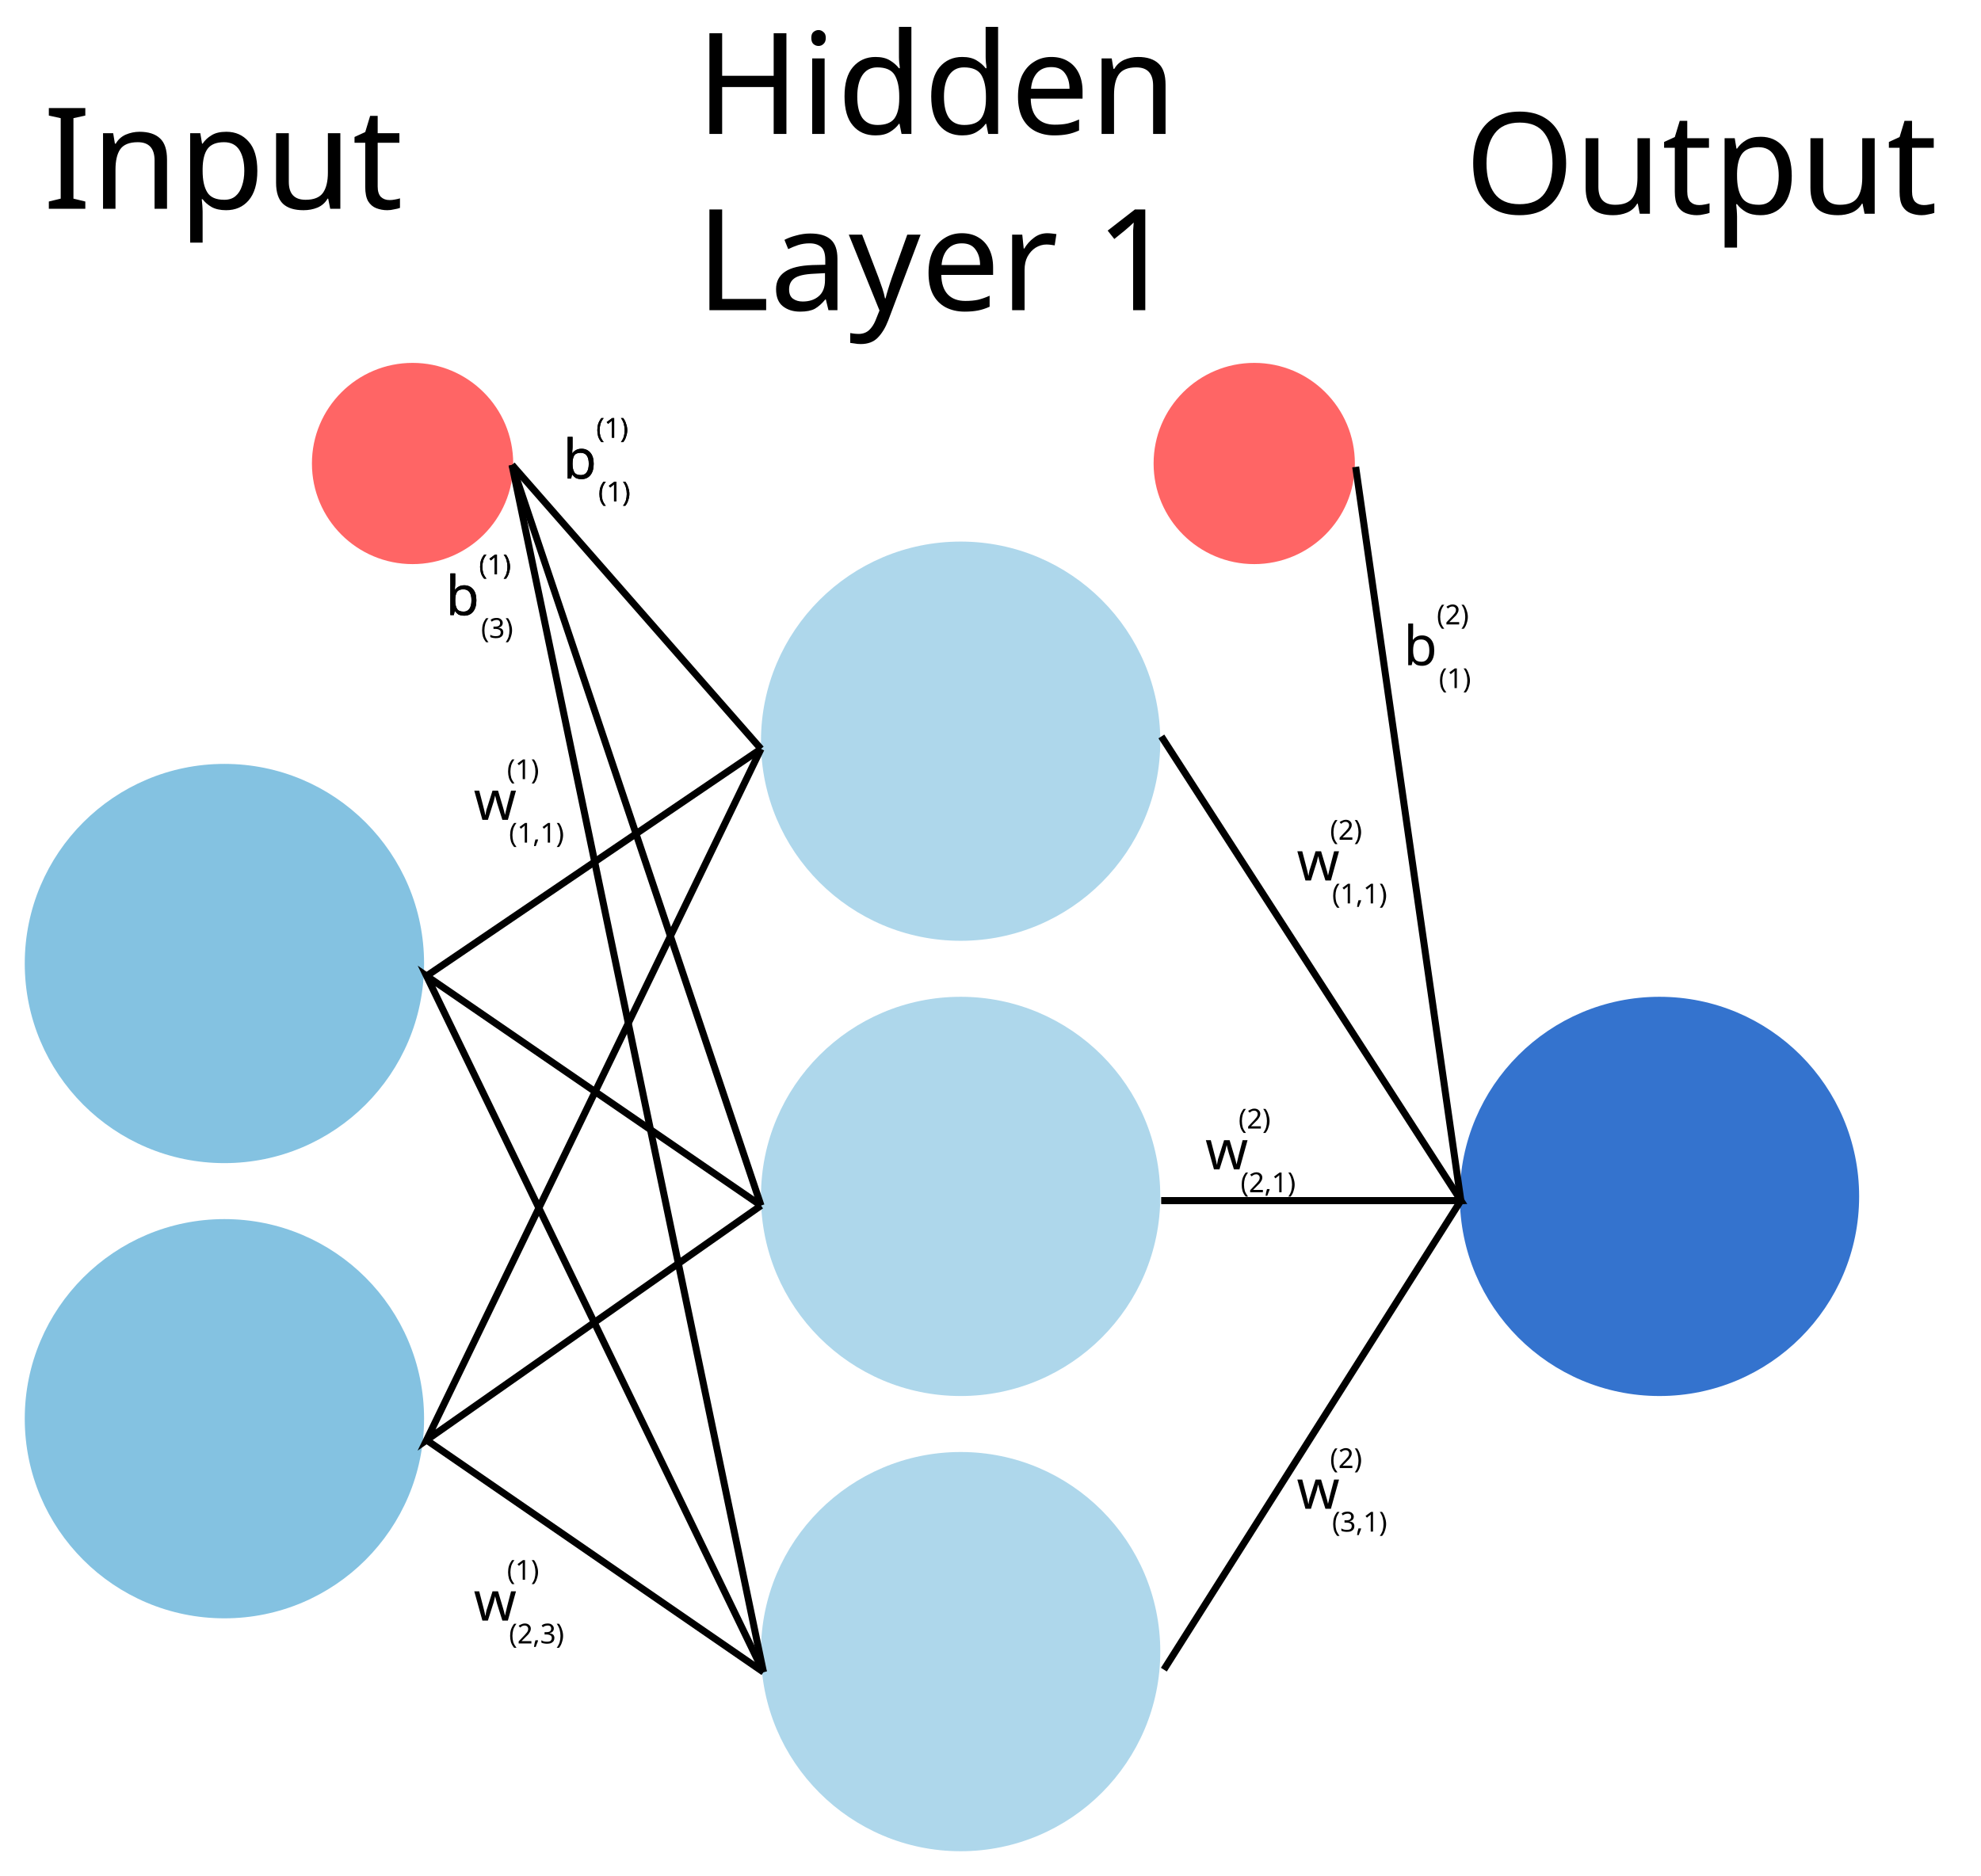
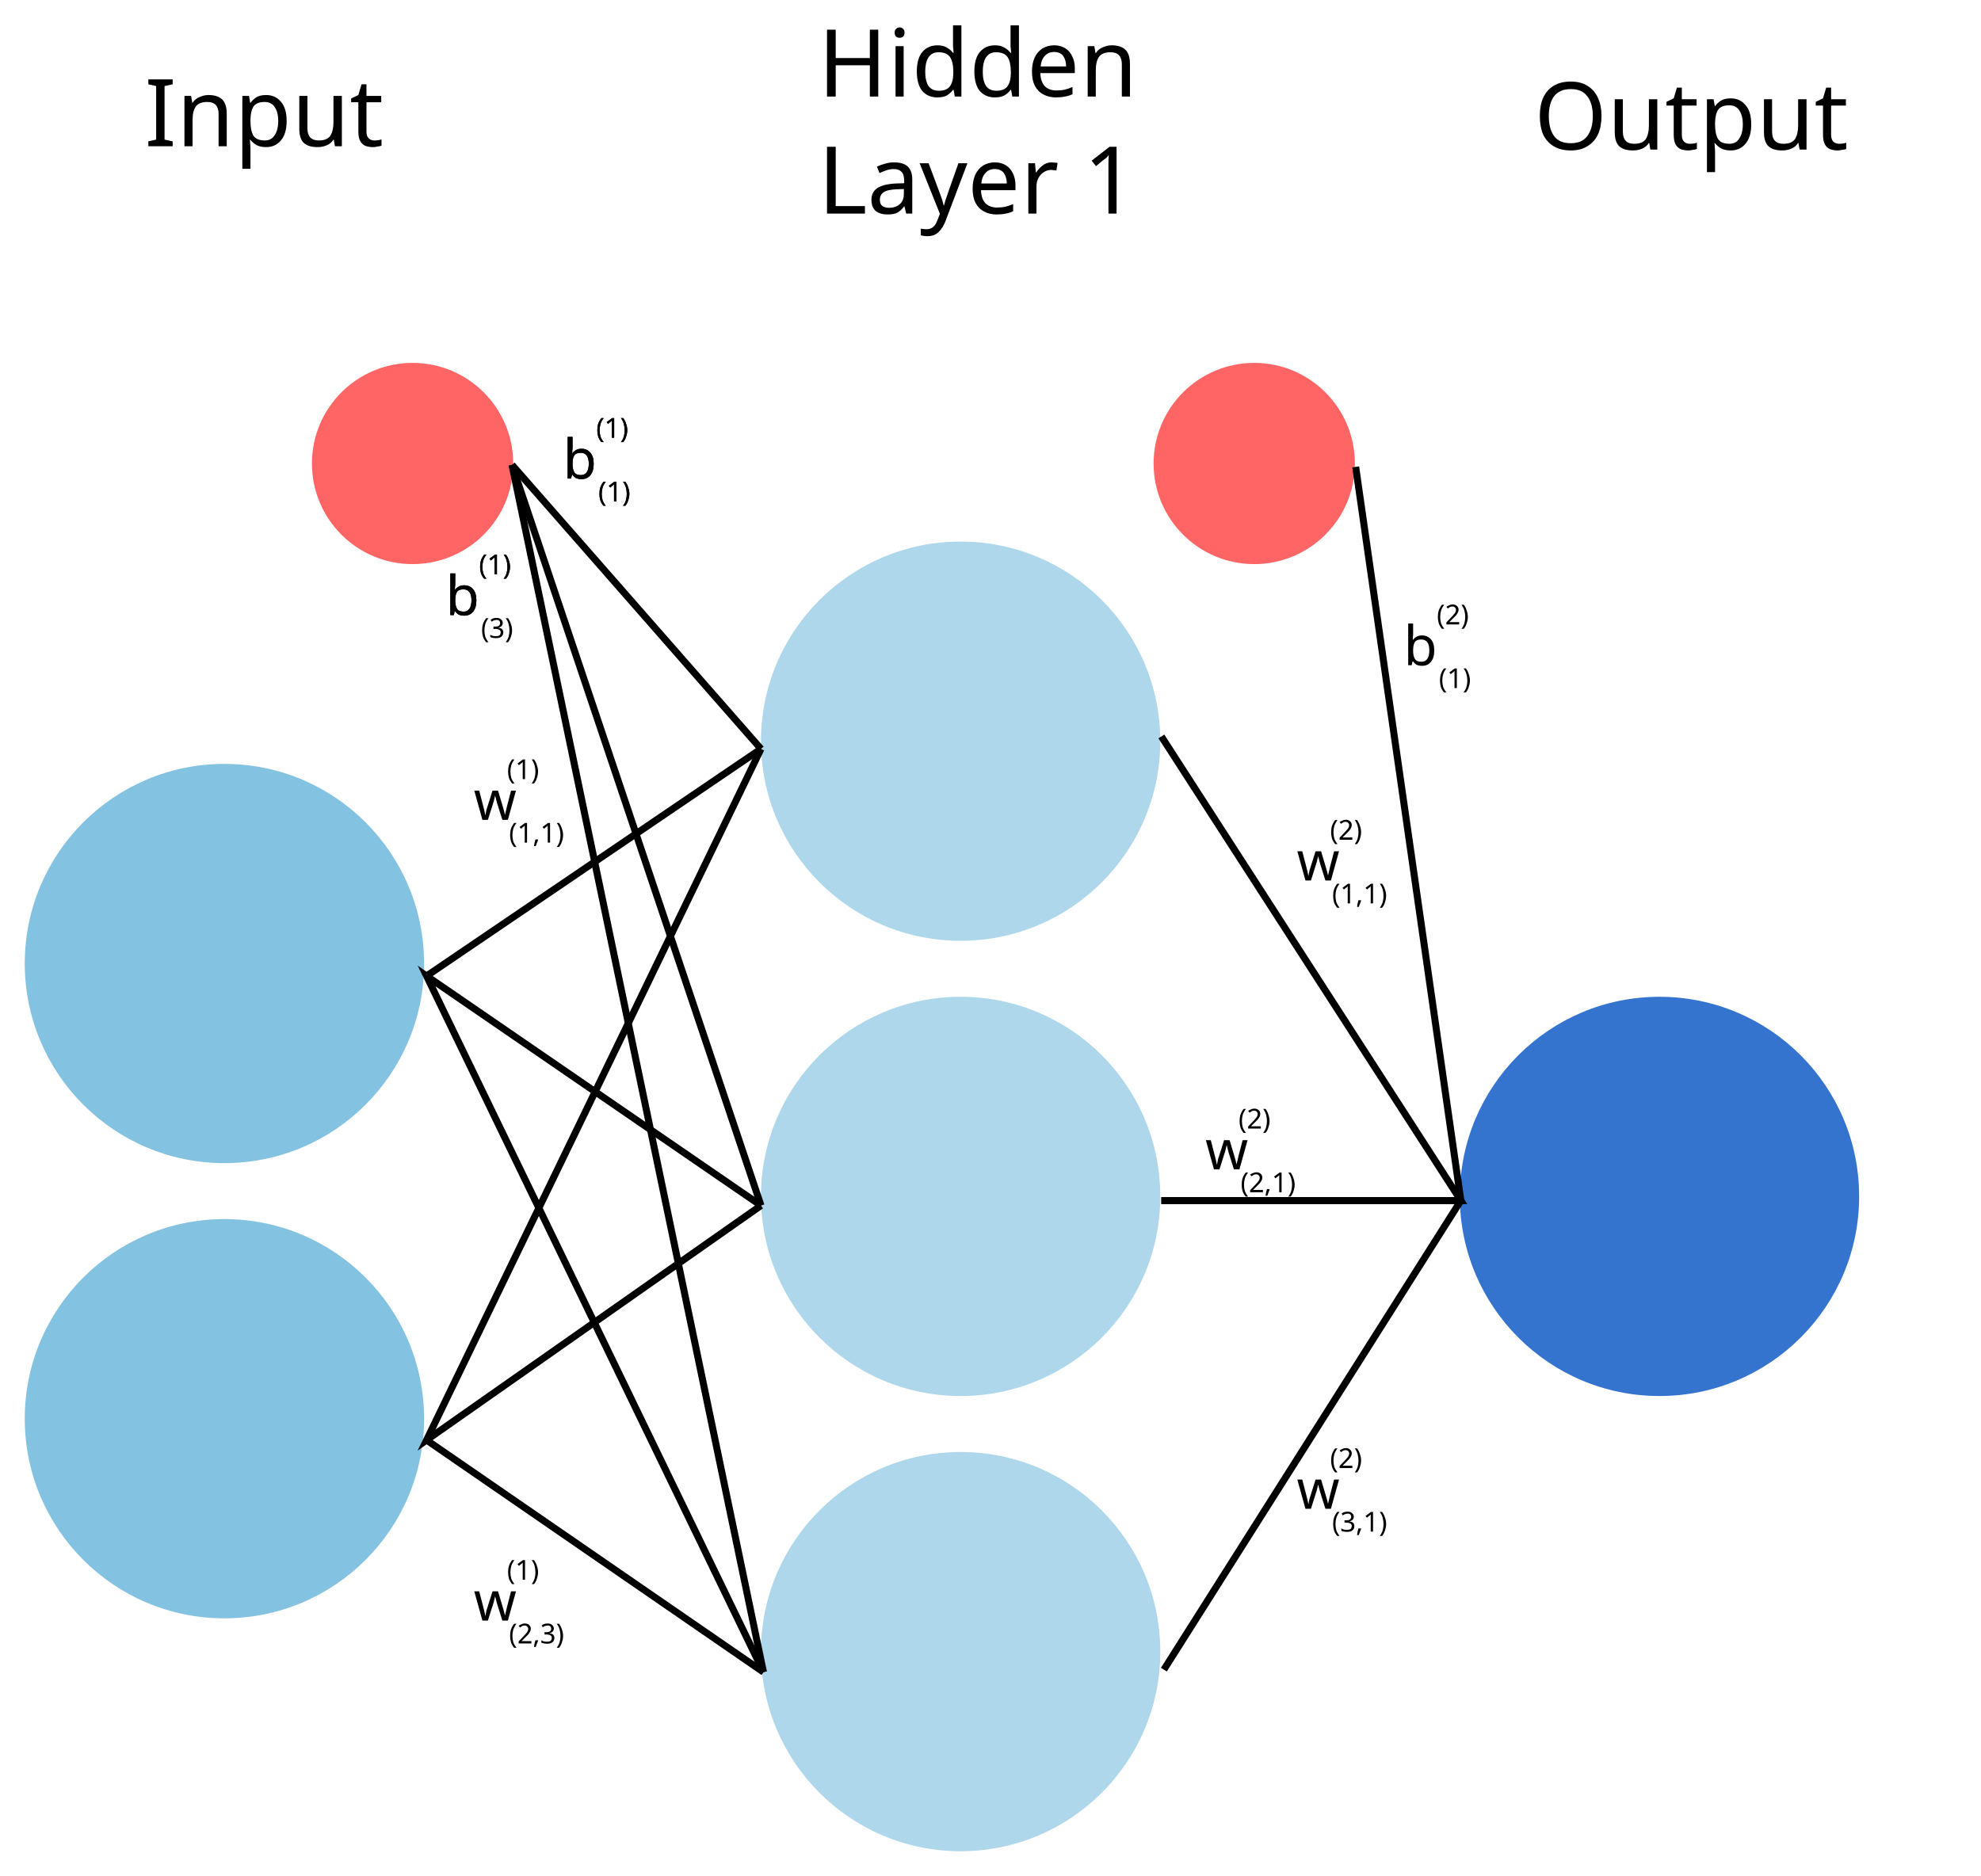
<svg xmlns="http://www.w3.org/2000/svg" width="106.929mm" height="101.282mm" viewBox="0 0 106.929 101.282" version="1.1" id="svg8">
  <defs id="defs2" />
  <g id="layer1" transform="translate(-36.28571,-20.60826)">
    <circle id="path3699" cx="48.399" cy="72.627" r="10.777" style="fill:#349ace;fill-opacity:0.604;stroke:none;stroke-width:0.378;stroke-miterlimit:4;stroke-dasharray:none" />
    <circle style="fill:#349ace;fill-opacity:0.604;stroke:none;stroke-width:0.378;stroke-miterlimit:4;stroke-dasharray:none" r="10.777" cy="97.203" cx="48.399" id="circle3701" />
    <circle id="circle3721" cx="88.138" cy="85.201" r="10.777" style="fill:#349ace;fill-opacity:0.396;stroke:none;stroke-width:0.377" />
    <circle style="fill:#349ace;fill-opacity:0.396;stroke:none;stroke-width:0.377" r="10.777" cy="109.777" cx="88.138" id="circle3723" />
    <circle style="fill:#349ace;fill-opacity:0.396;stroke:none;stroke-width:0.377" r="10.777" cy="60.624" cx="88.138" id="circle3727" />
    <circle style="fill:#3473ce;fill-opacity:1;stroke:none;stroke-width:0.377" r="10.777" cy="85.201" cx="125.86" id="circle3809" />
    <path style="fill:none;stroke:#000000;stroke-width:0.377px;stroke-linecap:butt;stroke-linejoin:miter;stroke-opacity:1" d="m 59.311,73.3 18.052,-12.259" id="path3811" />
    <path style="fill:none;stroke:#000000;stroke-width:0.377px;stroke-linecap:butt;stroke-linejoin:miter;stroke-opacity:1" d="M 77.363,85.694 59.311,73.3 77.497,110.885" id="path3813" />
    <path style="fill:none;stroke:#000000;stroke-width:0.377px;stroke-linecap:butt;stroke-linejoin:miter;stroke-opacity:1" d="M 77.363,61.041 59.311,98.357 77.363,85.694" id="path3815" />
    <path style="fill:none;stroke:#000000;stroke-width:0.377px;stroke-linecap:butt;stroke-linejoin:miter;stroke-opacity:1" d="M 59.311,98.357 77.497,110.885" id="path3817" />
    <path style="fill:none;stroke:#000000;stroke-width:0.377px;stroke-linecap:butt;stroke-linejoin:miter;stroke-opacity:1" d="M 98.973,60.368 115.139,85.424 v 0 H 98.973" id="path3831" />
    <path style="fill:none;stroke:#000000;stroke-width:0.377px;stroke-linecap:butt;stroke-linejoin:miter;stroke-opacity:1" d="M 99.108,110.751 115.139,85.424" id="path3833" />
-     <text xml:space="preserve" style="font-style:normal;font-weight:normal;font-size:7.612px;line-height:1.25;font-family:sans-serif;letter-spacing:0px;word-spacing:0px;fill:#000000;fill-opacity:1;stroke:none;stroke-width:0.19" x="38.625" y="31.881" id="text4642">
-       <tspan id="tspan4640" x="38.625" y="31.881" style="stroke-width:0.19">Input</tspan>
+     <text xml:space="preserve" style="font-style:normal;font-weight:normal;font-size:5.055px;line-height:1.25;font-family:sans-serif;letter-spacing:0px;word-spacing:0px;fill:#000000;fill-opacity:1;stroke:none;stroke-width:0.126" x="44.088" y="28.505" id="text4642">
+       <tspan id="tspan4640" x="44.088" y="28.505" style="stroke-width:0.126">Input</tspan>
    </text>
-     <text xml:space="preserve" style="font-style:normal;font-weight:normal;font-size:7.612px;line-height:1.25;font-family:sans-serif;letter-spacing:0px;word-spacing:0px;fill:#000000;fill-opacity:1;stroke:none;stroke-width:0.19" x="73.842" y="27.84" id="text4654">
-       <tspan id="tspan4650" x="73.842" y="27.84" style="stroke-width:0.19">Hidden</tspan>
-       <tspan id="tspan4652" x="73.842" y="37.355" style="stroke-width:0.19">Layer 1</tspan>
+     <text xml:space="preserve" style="font-style:normal;font-weight:normal;font-size:5.055px;line-height:1.25;font-family:sans-serif;letter-spacing:0px;word-spacing:0px;fill:#000000;fill-opacity:1;stroke:none;stroke-width:0.126" x="80.44" y="25.821" id="text4654">
+       <tspan id="tspan4650" x="80.44" y="25.821" style="stroke-width:0.126">Hidden</tspan>
+       <tspan id="tspan4652" x="80.44" y="32.14" style="stroke-width:0.126">Layer 1</tspan>
    </text>
-     <text id="text4658" y="32.151" x="115.334" style="font-style:normal;font-weight:normal;font-size:7.612px;line-height:1.25;font-family:sans-serif;letter-spacing:0px;word-spacing:0px;fill:#000000;fill-opacity:1;stroke:none;stroke-width:0.19" xml:space="preserve">
-       <tspan style="stroke-width:0.19" y="32.151" x="115.334" id="tspan4656">Output</tspan>
+     <text id="text4658" y="28.684" x="119.088" style="font-style:normal;font-weight:normal;font-size:5.055px;line-height:1.25;font-family:sans-serif;letter-spacing:0px;word-spacing:0px;fill:#000000;fill-opacity:1;stroke:none;stroke-width:0.126" xml:space="preserve">
+       <tspan style="stroke-width:0.126" y="28.684" x="119.088" id="tspan4656">Output</tspan>
    </text>
    <text xml:space="preserve" style="font-style:normal;font-weight:normal;font-size:2.957px;line-height:1.25;font-family:sans-serif;letter-spacing:0px;word-spacing:0px;fill:#000000;fill-opacity:1;stroke:none;stroke-width:0.074" x="61.854" y="64.873" id="text62">
      <tspan id="tspan60" x="61.854" y="64.873" style="stroke-width:0.074">w</tspan>
    </text>
    <text xml:space="preserve" style="font-style:normal;font-weight:normal;font-size:2.957px;line-height:1.25;font-family:sans-serif;letter-spacing:0px;word-spacing:0px;fill:#000000;fill-opacity:1;stroke:none;stroke-width:0.074" x="63.647" y="62.67" id="text66">
      <tspan id="tspan64" x="63.647" y="62.67" style="font-size:1.479px;stroke-width:0.074">(1)</tspan>
    </text>
    <text xml:space="preserve" style="font-style:normal;font-weight:normal;font-size:2.957px;line-height:1.25;font-family:sans-serif;letter-spacing:0px;word-spacing:0px;fill:#000000;fill-opacity:1;stroke:none;stroke-width:0.074" x="63.759" y="66.105" id="text70">
      <tspan id="tspan68" x="63.759" y="66.105" style="font-size:1.479px;stroke-width:0.074">(1,1)</tspan>
    </text>
    <text id="text160" y="108.101" x="61.854" style="font-style:normal;font-weight:normal;font-size:2.957px;line-height:1.25;font-family:sans-serif;letter-spacing:0px;word-spacing:0px;fill:#000000;fill-opacity:1;stroke:none;stroke-width:0.074" xml:space="preserve">
      <tspan style="stroke-width:0.074" y="108.101" x="61.854" id="tspan158">w</tspan>
    </text>
    <text id="text164" y="105.898" x="63.647" style="font-style:normal;font-weight:normal;font-size:2.957px;line-height:1.25;font-family:sans-serif;letter-spacing:0px;word-spacing:0px;fill:#000000;fill-opacity:1;stroke:none;stroke-width:0.074" xml:space="preserve">
      <tspan style="font-size:1.479px;stroke-width:0.074" y="105.898" x="63.647" id="tspan162">(1)</tspan>
    </text>
    <text id="text168" y="109.333" x="63.759" style="font-style:normal;font-weight:normal;font-size:2.957px;line-height:1.25;font-family:sans-serif;letter-spacing:0px;word-spacing:0px;fill:#000000;fill-opacity:1;stroke:none;stroke-width:0.074" xml:space="preserve">
      <tspan style="font-size:1.479px;stroke-width:0.074" y="109.333" x="63.759" id="tspan166">(2,3)</tspan>
    </text>
    <text xml:space="preserve" style="font-style:normal;font-weight:normal;font-size:2.957px;line-height:1.25;font-family:sans-serif;letter-spacing:0px;word-spacing:0px;fill:#000000;fill-opacity:1;stroke:none;stroke-width:0.074" x="106.28" y="68.147" id="text196">
      <tspan id="tspan194" x="106.28" y="68.147" style="stroke-width:0.074">w</tspan>
    </text>
    <text xml:space="preserve" style="font-style:normal;font-weight:normal;font-size:2.957px;line-height:1.25;font-family:sans-serif;letter-spacing:0px;word-spacing:0px;fill:#000000;fill-opacity:1;stroke:none;stroke-width:0.074" x="108.073" y="65.944" id="text200">
      <tspan id="tspan198" x="108.073" y="65.944" style="font-size:1.479px;stroke-width:0.074">(2)</tspan>
    </text>
    <text xml:space="preserve" style="font-style:normal;font-weight:normal;font-size:2.957px;line-height:1.25;font-family:sans-serif;letter-spacing:0px;word-spacing:0px;fill:#000000;fill-opacity:1;stroke:none;stroke-width:0.074" x="108.185" y="69.38" id="text204">
      <tspan id="tspan202" x="108.185" y="69.38" style="font-size:1.479px;stroke-width:0.074">(1,1)</tspan>
    </text>
    <text id="text208" y="83.743" x="101.342" style="font-style:normal;font-weight:normal;font-size:2.957px;line-height:1.25;font-family:sans-serif;letter-spacing:0px;word-spacing:0px;fill:#000000;fill-opacity:1;stroke:none;stroke-width:0.074" xml:space="preserve">
      <tspan style="stroke-width:0.074" y="83.743" x="101.342" id="tspan206">w</tspan>
    </text>
    <text id="text212" y="81.54" x="103.134" style="font-style:normal;font-weight:normal;font-size:2.957px;line-height:1.25;font-family:sans-serif;letter-spacing:0px;word-spacing:0px;fill:#000000;fill-opacity:1;stroke:none;stroke-width:0.074" xml:space="preserve">
      <tspan style="font-size:1.479px;stroke-width:0.074" y="81.54" x="103.134" id="tspan210">(2)</tspan>
    </text>
    <text id="text216" y="84.975" x="103.246" style="font-style:normal;font-weight:normal;font-size:2.957px;line-height:1.25;font-family:sans-serif;letter-spacing:0px;word-spacing:0px;fill:#000000;fill-opacity:1;stroke:none;stroke-width:0.074" xml:space="preserve">
      <tspan style="font-size:1.479px;stroke-width:0.074" y="84.975" x="103.246" id="tspan214">(2,1)</tspan>
    </text>
    <text id="text232" y="102.067" x="106.28" style="font-style:normal;font-weight:normal;font-size:2.957px;line-height:1.25;font-family:sans-serif;letter-spacing:0px;word-spacing:0px;fill:#000000;fill-opacity:1;stroke:none;stroke-width:0.074" xml:space="preserve">
      <tspan style="stroke-width:0.074" y="102.067" x="106.28" id="tspan230">w</tspan>
    </text>
    <text id="text236" y="99.864" x="108.073" style="font-style:normal;font-weight:normal;font-size:2.957px;line-height:1.25;font-family:sans-serif;letter-spacing:0px;word-spacing:0px;fill:#000000;fill-opacity:1;stroke:none;stroke-width:0.074" xml:space="preserve">
      <tspan style="font-size:1.479px;stroke-width:0.074" y="99.864" x="108.073" id="tspan234">(2)</tspan>
    </text>
    <text id="text240" y="103.299" x="108.185" style="font-style:normal;font-weight:normal;font-size:2.957px;line-height:1.25;font-family:sans-serif;letter-spacing:0px;word-spacing:0px;fill:#000000;fill-opacity:1;stroke:none;stroke-width:0.074" xml:space="preserve">
      <tspan style="font-size:1.479px;stroke-width:0.074" y="103.299" x="108.185" id="tspan238">(3,1)</tspan>
    </text>
    <circle style="fill:#ff0000;fill-opacity:0.604;stroke:none;stroke-width:0.19;stroke-miterlimit:4;stroke-dasharray:none" r="5.432" cy="45.632" cx="58.555" id="circle107" />
    <circle id="circle109" cx="103.986" cy="45.632" r="5.432" style="fill:#ff0000;fill-opacity:0.604;stroke:none;stroke-width:0.19;stroke-miterlimit:4;stroke-dasharray:none" />
    <path id="path111" d="M 63.921,45.705 77.363,61.041" style="fill:none;stroke:#000000;stroke-width:0.377px;stroke-linecap:butt;stroke-linejoin:miter;stroke-opacity:1" />
    <path style="fill:none;stroke:#000000;stroke-width:0.377px;stroke-linecap:butt;stroke-linejoin:miter;stroke-opacity:1" d="M 63.921,45.705 77.363,85.694" id="path113" />
    <path id="path115" d="M 63.921,45.705 77.497,110.885" style="fill:none;stroke:#000000;stroke-width:0.377px;stroke-linecap:butt;stroke-linejoin:miter;stroke-opacity:1" />
    <path id="path117" d="m 109.462,45.815 5.677,39.609 v 0 H 98.973" style="fill:none;stroke:#000000;stroke-width:0.377px;stroke-linecap:butt;stroke-linejoin:miter;stroke-opacity:1" />
    <text id="text121" y="56.525" x="112.045" style="font-style:normal;font-weight:normal;font-size:2.957px;line-height:1.25;font-family:sans-serif;letter-spacing:0px;word-spacing:0px;fill:#000000;fill-opacity:1;stroke:none;stroke-width:0.074" xml:space="preserve">
      <tspan style="stroke-width:0.074" y="56.525" x="112.045" id="tspan119">b</tspan>
    </text>
    <text id="text125" y="54.322" x="113.837" style="font-style:normal;font-weight:normal;font-size:2.957px;line-height:1.25;font-family:sans-serif;letter-spacing:0px;word-spacing:0px;fill:#000000;fill-opacity:1;stroke:none;stroke-width:0.074" xml:space="preserve">
      <tspan style="font-size:1.479px;stroke-width:0.074" y="54.322" x="113.837" id="tspan123">(2)</tspan>
    </text>
    <text id="text129" y="57.757" x="113.949" style="font-style:normal;font-weight:normal;font-size:2.957px;line-height:1.25;font-family:sans-serif;letter-spacing:0px;word-spacing:0px;fill:#000000;fill-opacity:1;stroke:none;stroke-width:0.074" xml:space="preserve">
      <tspan style="font-size:1.479px;stroke-width:0.074" y="57.757" x="113.949" id="tspan127">(1)</tspan>
    </text>
    <text id="text133" y="46.447" x="66.674" style="font-style:normal;font-weight:normal;font-size:2.957px;line-height:1.25;font-family:sans-serif;letter-spacing:0px;word-spacing:0px;fill:#000000;fill-opacity:1;stroke:none;stroke-width:0.074" xml:space="preserve">
      <tspan style="stroke-width:0.074" y="46.447" x="66.674" id="tspan131">b</tspan>
    </text>
    <text id="text137" y="44.244" x="68.466" style="font-style:normal;font-weight:normal;font-size:2.957px;line-height:1.25;font-family:sans-serif;letter-spacing:0px;word-spacing:0px;fill:#000000;fill-opacity:1;stroke:none;stroke-width:0.074" xml:space="preserve">
      <tspan style="font-size:1.479px;stroke-width:0.074" y="44.244" x="68.466" id="tspan135">(1)</tspan>
    </text>
    <text id="text141" y="47.679" x="68.578" style="font-style:normal;font-weight:normal;font-size:2.957px;line-height:1.25;font-family:sans-serif;letter-spacing:0px;word-spacing:0px;fill:#000000;fill-opacity:1;stroke:none;stroke-width:0.074" xml:space="preserve">
      <tspan style="font-size:1.479px;stroke-width:0.074" y="47.679" x="68.578" id="tspan139">(1)</tspan>
    </text>
    <text xml:space="preserve" style="font-style:normal;font-weight:normal;font-size:2.957px;line-height:1.25;font-family:sans-serif;letter-spacing:0px;word-spacing:0px;fill:#000000;fill-opacity:1;stroke:none;stroke-width:0.074" x="66.674" y="46.447" id="text145">
      <tspan id="tspan143" x="66.674" y="46.447" style="stroke-width:0.074">b</tspan>
    </text>
    <text xml:space="preserve" style="font-style:normal;font-weight:normal;font-size:2.957px;line-height:1.25;font-family:sans-serif;letter-spacing:0px;word-spacing:0px;fill:#000000;fill-opacity:1;stroke:none;stroke-width:0.074" x="68.466" y="44.244" id="text149">
      <tspan id="tspan147" x="68.466" y="44.244" style="font-size:1.479px;stroke-width:0.074">(1)</tspan>
    </text>
    <text xml:space="preserve" style="font-style:normal;font-weight:normal;font-size:2.957px;line-height:1.25;font-family:sans-serif;letter-spacing:0px;word-spacing:0px;fill:#000000;fill-opacity:1;stroke:none;stroke-width:0.074" x="68.578" y="47.679" id="text153">
      <tspan id="tspan151" x="68.578" y="47.679" style="font-size:1.479px;stroke-width:0.074">(1)</tspan>
    </text>
    <text xml:space="preserve" style="font-style:normal;font-weight:normal;font-size:2.957px;line-height:1.25;font-family:sans-serif;letter-spacing:0px;word-spacing:0px;fill:#000000;fill-opacity:1;stroke:none;stroke-width:0.074" x="60.342" y="53.817" id="text157">
      <tspan id="tspan155" x="60.342" y="53.817" style="stroke-width:0.074">b</tspan>
    </text>
    <text xml:space="preserve" style="font-style:normal;font-weight:normal;font-size:2.957px;line-height:1.25;font-family:sans-serif;letter-spacing:0px;word-spacing:0px;fill:#000000;fill-opacity:1;stroke:none;stroke-width:0.074" x="62.135" y="51.614" id="text161">
      <tspan id="tspan159" x="62.135" y="51.614" style="font-size:1.479px;stroke-width:0.074">(1)</tspan>
    </text>
    <text xml:space="preserve" style="font-style:normal;font-weight:normal;font-size:2.957px;line-height:1.25;font-family:sans-serif;letter-spacing:0px;word-spacing:0px;fill:#000000;fill-opacity:1;stroke:none;stroke-width:0.074" x="62.247" y="55.049" id="text165">
      <tspan id="tspan163" x="62.247" y="55.049" style="font-size:1.479px;stroke-width:0.074">(3)</tspan>
    </text>
    <text id="text169" y="53.817" x="60.342" style="font-style:normal;font-weight:normal;font-size:2.957px;line-height:1.25;font-family:sans-serif;letter-spacing:0px;word-spacing:0px;fill:#000000;fill-opacity:1;stroke:none;stroke-width:0.074" xml:space="preserve">
      <tspan style="stroke-width:0.074" y="53.817" x="60.342" id="tspan167">b</tspan>
    </text>
    <text id="text173" y="51.614" x="62.135" style="font-style:normal;font-weight:normal;font-size:2.957px;line-height:1.25;font-family:sans-serif;letter-spacing:0px;word-spacing:0px;fill:#000000;fill-opacity:1;stroke:none;stroke-width:0.074" xml:space="preserve">
      <tspan style="font-size:1.479px;stroke-width:0.074" y="51.614" x="62.135" id="tspan171">(1)</tspan>
    </text>
  </g>
</svg>
